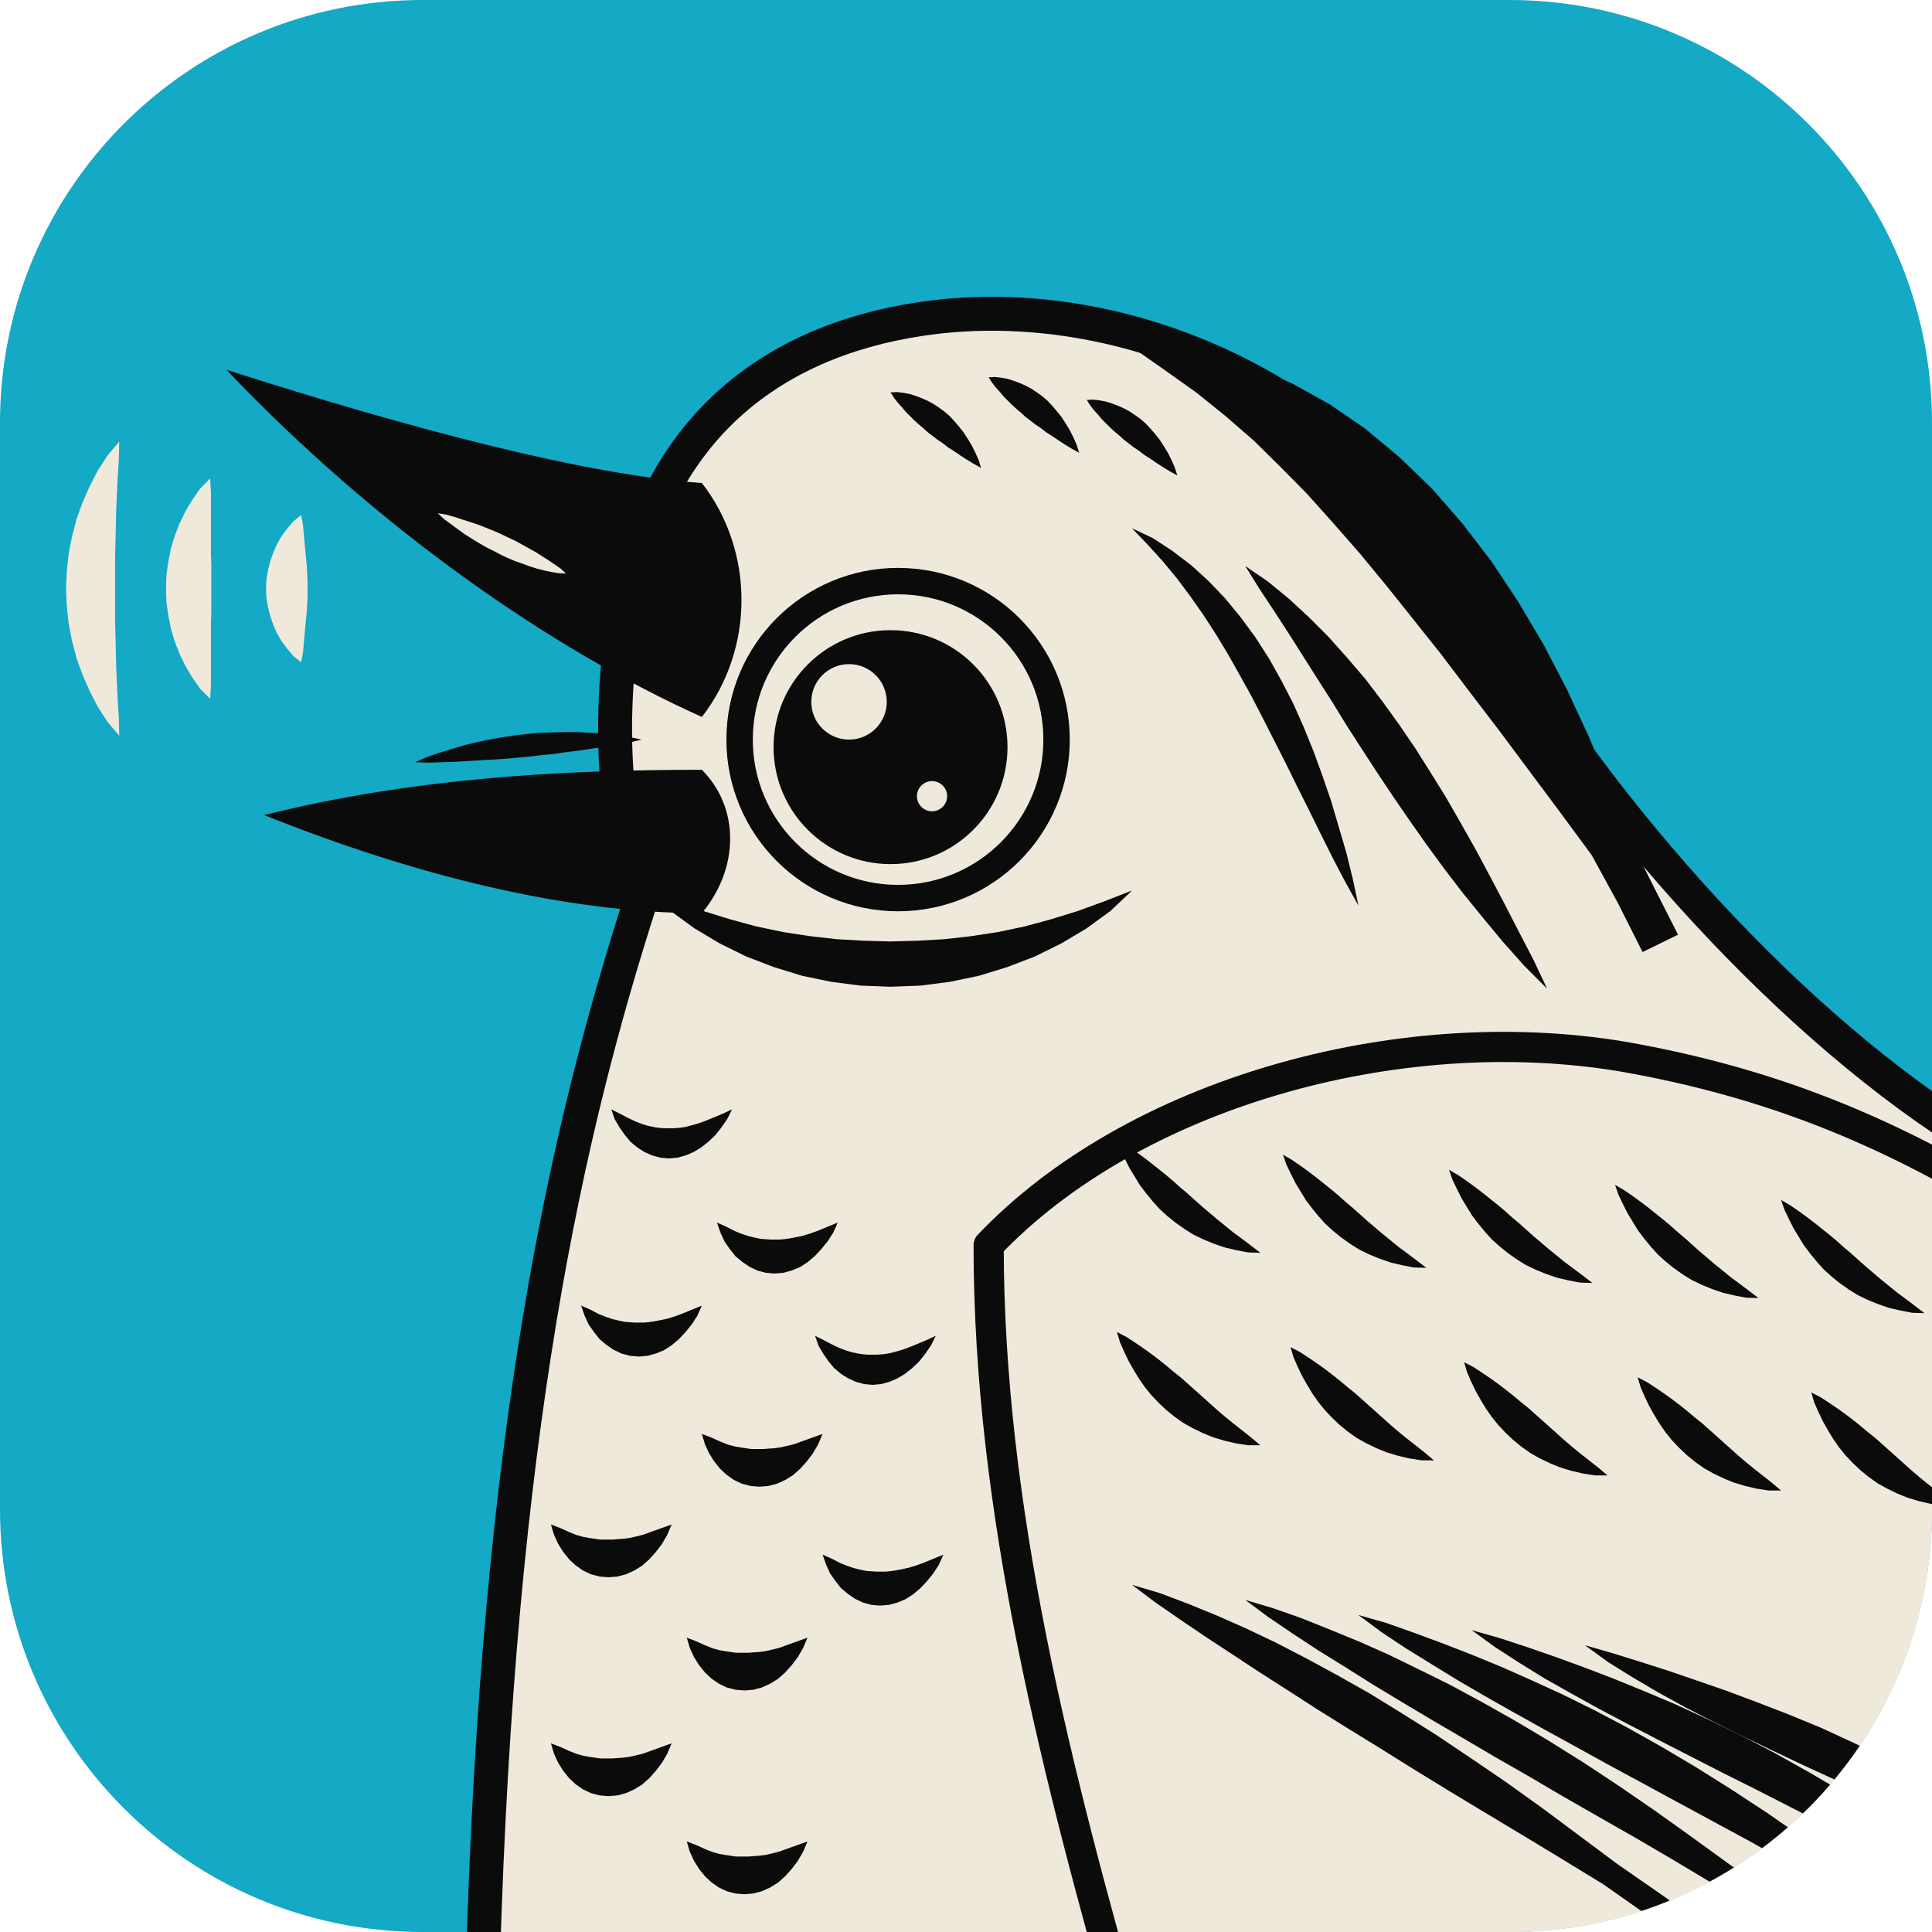
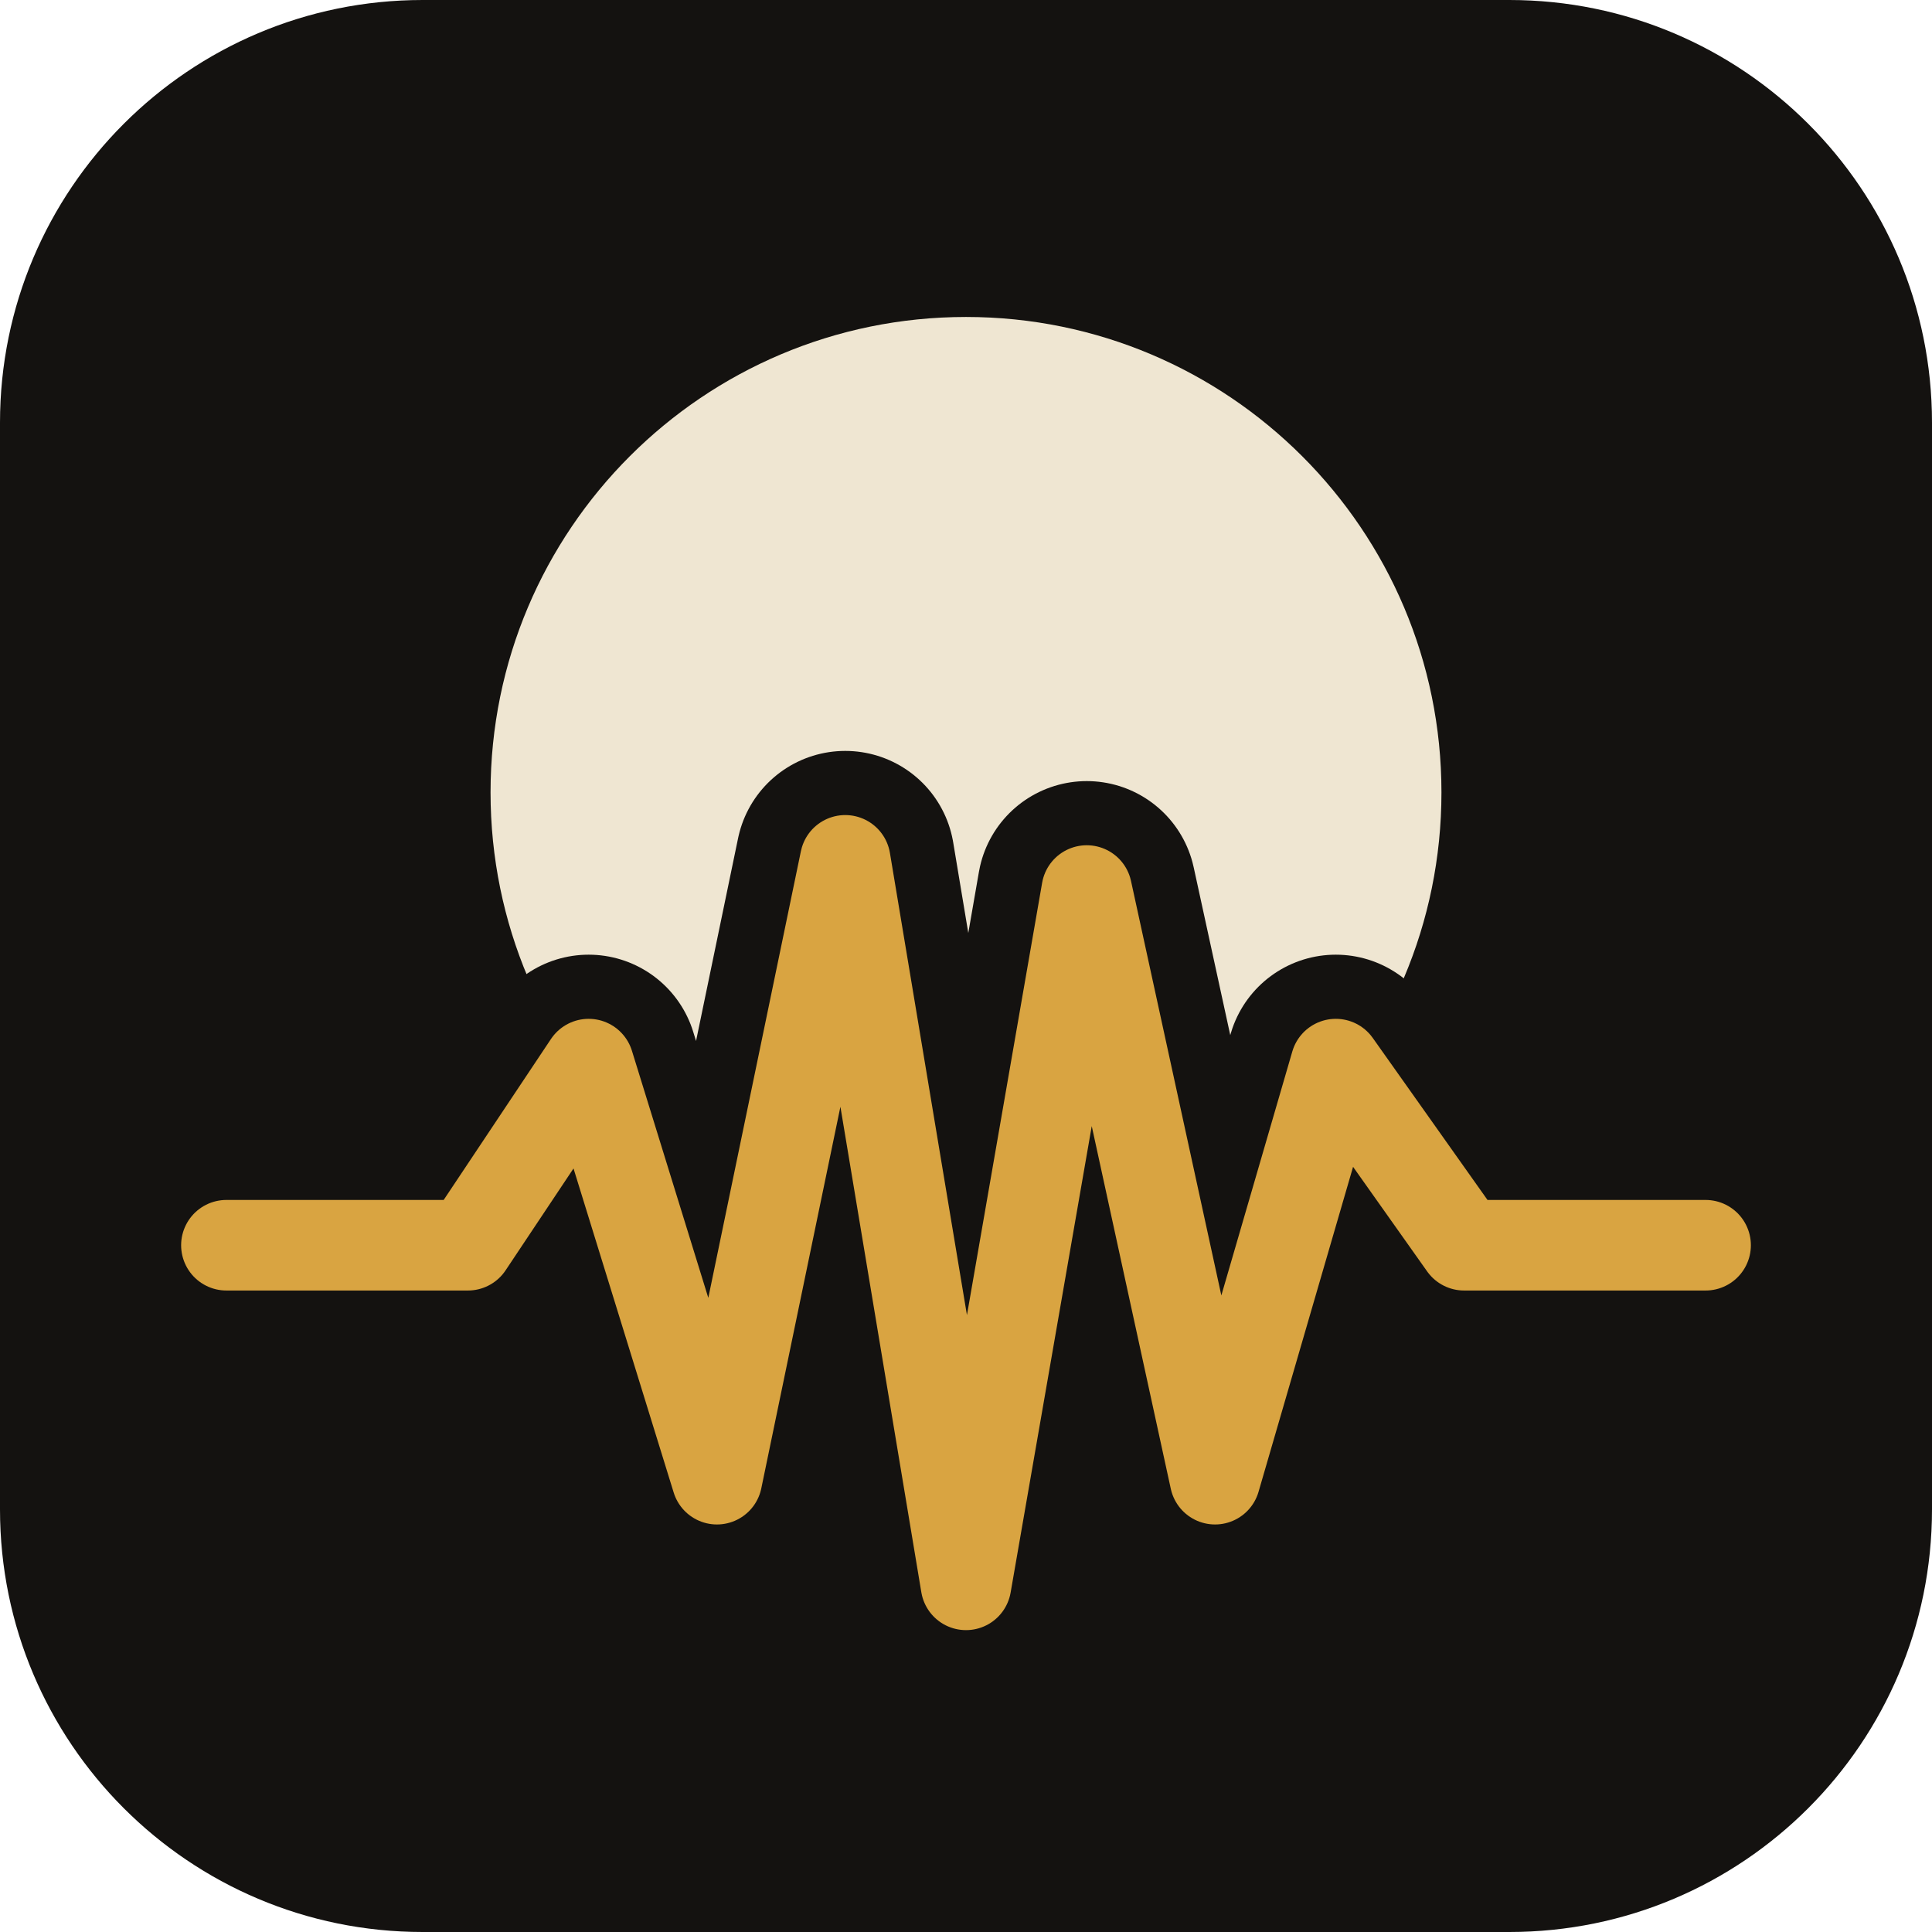
<svg xmlns="http://www.w3.org/2000/svg" viewBox="0 0 512 512">
-   <defs>
-     <clipPath id="t">
-       <rect width="512" height="512" rx="112" />
-     </clipPath>
-   </defs>
-   <g clip-path="url(#t)">
-     <rect width="512" height="512" fill="#14a9c4" />
-     <path fill="#efe9dc" d="M79.8 175.5L80.3 172.9L80.5 170.6L80.7 168.3L80.9 166.1L81.1 164.0L81.3 162.0L81.4 160.0L81.5 158.0L81.5 156.0L81.5 154.0L81.4 152.0L81.3 150.0L81.1 148.0L80.9 145.9L80.7 143.7L80.5 141.4L80.3 139.1L79.8 136.5L79.8 136.5L77.7 138.2L76.1 140.1L74.6 142.1L73.4 144.2L72.4 146.5L71.6 148.8L71.0 151.2L70.6 153.6L70.5 156.0L70.6 158.4L71.0 160.8L71.6 163.2L72.4 165.5L73.4 167.8L74.6 169.9L76.1 171.9L77.7 173.8L79.8 175.5Z" />
-     <path fill="#efe9dc" d="M55.7 185.2L55.9 181.6L55.9 178.1L55.9 174.8L55.9 171.6L55.9 168.4L55.9 165.2L56.0 162.1L56.0 159.1L56.0 156.0L56.0 152.9L56.0 149.9L55.9 146.8L55.9 143.6L55.9 140.4L55.9 137.2L55.9 133.9L55.9 130.4L55.7 126.8L55.7 126.8L53.1 129.4L51.0 132.4L49.2 135.4L47.6 138.7L46.3 142.0L45.3 145.4L44.6 148.9L44.1 152.4L44.0 156.0L44.1 159.6L44.6 163.1L45.3 166.6L46.3 170.0L47.6 173.3L49.2 176.6L51.0 179.6L53.1 182.6L55.7 185.2Z" />
-     <path fill="#efe9dc" d="M31.6 195.0L31.5 190.2L31.2 185.7L31.0 181.3L30.8 177.0L30.7 172.7L30.6 168.5L30.5 164.3L30.5 160.1L30.5 156.0L30.5 151.9L30.5 147.7L30.6 143.5L30.7 139.3L30.8 135.0L31.0 130.7L31.2 126.3L31.5 121.8L31.6 117.0L31.6 117.0L28.5 120.7L25.9 124.7L23.8 128.8L21.9 133.1L20.3 137.5L19.1 142.1L18.2 146.7L17.7 151.3L17.5 156.0L17.7 160.7L18.2 165.3L19.1 169.9L20.3 174.5L21.9 178.9L23.8 183.2L25.9 187.3L28.5 191.3L31.6 195.0Z" />
-     <path fill="#efe9dc" stroke="#0b0b0c" stroke-width="9" stroke-linejoin="round" d="M170 238C150 300 132 380 128 520L520 520 L520 300C470 268 420 210 392 160C360 104 300 78 248 84C206 89 178 112 168 150C162 176 160 210 170 238Z" />
-     <path fill="#efe9dc" stroke="#0b0b0c" stroke-width="8" stroke-linejoin="round" d="M262 330C300 290 370 270 430 280C470 287 500 300 530 318L530 540 L300 540C280 470 262 400 262 330Z" />
-     <path fill="#0b0b0c" d="M296.0 302.0L296.9 304.6L298.1 307.1L299.3 309.5L300.7 311.8L302.1 314.1L303.7 316.2L305.5 318.4L307.3 320.4L309.4 322.3L311.5 324.0L313.9 325.7L316.3 327.2L319.0 328.5L321.7 329.6L324.6 330.6L327.6 331.3L330.7 331.9L334.0 332.0L334.0 332.0L331.4 330.0L329.0 328.2L326.7 326.5L324.5 324.7L322.4 323.0L320.4 321.3L318.4 319.6L316.5 317.9L314.6 316.2L312.7 314.6L310.8 312.9L308.9 311.3L306.9 309.7L304.9 308.1L302.8 306.5L300.6 304.9L298.4 303.4L296.0 302.0Z" />
-     <path fill="#0b0b0c" d="M340.0 306.0L340.9 308.6L342.1 311.1L343.3 313.5L344.7 315.8L346.1 318.1L347.7 320.2L349.5 322.4L351.3 324.4L353.4 326.3L355.5 328.0L357.9 329.7L360.3 331.2L363.0 332.5L365.7 333.6L368.6 334.6L371.6 335.3L374.7 335.9L378.0 336.0L378.0 336.0L375.4 334.0L373.0 332.2L370.7 330.5L368.5 328.7L366.4 327.0L364.4 325.3L362.4 323.6L360.5 321.9L358.6 320.2L356.7 318.6L354.8 316.9L352.9 315.3L350.9 313.7L348.9 312.1L346.8 310.5L344.6 308.9L342.4 307.4L340.0 306.0Z" />
-     <path fill="#0b0b0c" d="M384.0 310.0L384.9 312.6L386.1 315.1L387.3 317.5L388.7 319.8L390.1 322.1L391.7 324.2L393.5 326.4L395.3 328.4L397.4 330.3L399.5 332.0L401.9 333.7L404.3 335.2L407.0 336.5L409.7 337.6L412.6 338.6L415.6 339.3L418.7 339.9L422.0 340.0L422.0 340.0L419.4 338.0L417.0 336.2L414.7 334.5L412.5 332.7L410.4 331.0L408.4 329.3L406.4 327.6L404.5 325.9L402.6 324.2L400.7 322.6L398.8 320.9L396.9 319.3L394.9 317.7L392.9 316.1L390.8 314.5L388.6 312.9L386.4 311.4L384.0 310.0Z" />
-     <path fill="#0b0b0c" d="M428.0 314.0L428.9 316.6L430.1 319.1L431.3 321.5L432.7 323.8L434.1 326.1L435.7 328.2L437.5 330.4L439.3 332.4L441.4 334.3L443.5 336.0L445.9 337.7L448.3 339.2L451.0 340.5L453.7 341.6L456.6 342.6L459.6 343.3L462.7 343.9L466.0 344.0L466.0 344.0L463.4 342.0L461.0 340.2L458.7 338.5L456.5 336.7L454.4 335.0L452.4 333.3L450.4 331.6L448.5 329.9L446.6 328.2L444.7 326.6L442.8 324.9L440.9 323.3L438.9 321.7L436.9 320.1L434.8 318.5L432.6 316.9L430.4 315.4L428.0 314.0Z" />
-     <path fill="#0b0b0c" d="M472.0 318.0L472.9 320.6L474.1 323.1L475.3 325.5L476.7 327.8L478.1 330.1L479.7 332.2L481.5 334.4L483.3 336.4L485.4 338.3L487.5 340.0L489.9 341.7L492.3 343.2L495.0 344.5L497.7 345.6L500.6 346.6L503.6 347.3L506.7 347.9L510.0 348.0L510.0 348.0L507.4 346.0L505.0 344.2L502.7 342.5L500.5 340.7L498.4 339.0L496.4 337.3L494.4 335.6L492.5 333.9L490.6 332.2L488.7 330.6L486.8 328.9L484.9 327.3L482.9 325.7L480.9 324.1L478.8 322.5L476.6 320.9L474.4 319.4L472.0 318.0Z" />
-     <path fill="#0b0b0c" d="M296.0 353.0L296.8 355.7L297.9 358.2L299.1 360.7L300.4 363.0L301.8 365.3L303.4 367.6L305.1 369.7L307.0 371.7L309.0 373.6L311.2 375.4L313.6 377.1L316.1 378.5L318.8 379.8L321.5 380.9L324.5 381.8L327.5 382.5L330.7 383.0L334.0 383.0L334.0 383.0L331.5 380.9L329.1 379.0L326.8 377.2L324.6 375.4L322.6 373.7L320.6 371.9L318.7 370.2L316.8 368.5L315.0 366.9L313.1 365.2L311.1 363.6L309.2 362.0L307.2 360.4L305.1 358.8L303.0 357.3L300.8 355.8L298.5 354.3L296.0 353.0Z" />
-     <path fill="#0b0b0c" d="M342.0 357.0L342.8 359.7L343.9 362.2L345.1 364.7L346.4 367.0L347.8 369.3L349.4 371.6L351.1 373.7L353.0 375.7L355.0 377.6L357.2 379.4L359.6 381.1L362.1 382.5L364.8 383.8L367.5 384.9L370.5 385.8L373.5 386.5L376.7 387.0L380.0 387.0L380.0 387.0L377.5 384.9L375.1 383.0L372.8 381.2L370.6 379.4L368.6 377.7L366.6 375.9L364.7 374.2L362.8 372.5L361.0 370.9L359.1 369.2L357.1 367.6L355.2 366.0L353.2 364.4L351.1 362.8L349.0 361.3L346.8 359.8L344.5 358.3L342.0 357.0Z" />
-     <path fill="#0b0b0c" d="M388.0 361.0L388.8 363.7L389.9 366.2L391.1 368.7L392.4 371.0L393.8 373.3L395.4 375.6L397.1 377.7L399.0 379.7L401.0 381.6L403.2 383.4L405.6 385.1L408.1 386.5L410.8 387.8L413.5 388.9L416.5 389.8L419.5 390.5L422.7 391.0L426.0 391.0L426.0 391.0L423.5 388.9L421.1 387.0L418.8 385.2L416.6 383.4L414.6 381.7L412.6 379.9L410.7 378.2L408.8 376.5L407.0 374.9L405.1 373.2L403.1 371.6L401.2 370.0L399.2 368.4L397.1 366.8L395.0 365.3L392.8 363.8L390.5 362.3L388.0 361.0Z" />
-     <path fill="#0b0b0c" d="M434.0 365.0L434.8 367.7L435.9 370.2L437.1 372.7L438.4 375.0L439.8 377.3L441.4 379.6L443.1 381.7L445.0 383.7L447.0 385.6L449.2 387.4L451.6 389.1L454.1 390.5L456.8 391.8L459.5 392.9L462.5 393.8L465.5 394.5L468.7 395.0L472.0 395.0L472.0 395.0L469.5 392.9L467.1 391.0L464.8 389.2L462.6 387.4L460.6 385.7L458.6 383.9L456.7 382.2L454.8 380.5L453.0 378.9L451.1 377.2L449.1 375.6L447.2 374.0L445.2 372.4L443.1 370.8L441.0 369.3L438.8 367.8L436.5 366.3L434.0 365.0Z" />
-     <path fill="#0b0b0c" d="M480.0 369.0L480.8 371.7L481.9 374.2L483.1 376.7L484.4 379.0L485.8 381.3L487.4 383.6L489.1 385.7L491.0 387.7L493.0 389.6L495.2 391.4L497.6 393.1L500.1 394.5L502.8 395.8L505.5 396.9L508.5 397.8L511.5 398.5L514.7 399.0L518.0 399.0L518.0 399.0L515.5 396.9L513.1 395.0L510.8 393.2L508.6 391.4L506.6 389.7L504.6 387.9L502.7 386.2L500.8 384.5L499.0 382.9L497.1 381.2L495.1 379.6L493.2 378.0L491.2 376.4L489.1 374.8L487.0 373.3L484.8 371.8L482.5 370.3L480.0 369.0Z" />
-     <path fill="#0b0b0c" d="M300.0 420.0L306.1 424.6L312.6 429.1L319.4 433.7L326.4 438.3L333.7 443.1L341.2 447.9L349.1 453.0L357.3 458.1L365.9 463.4L374.7 468.9L384.0 474.6L393.6 480.4L403.6 486.4L414.0 492.7L424.8 499.3L435.5 506.8L446.6 514.5L458.1 522.7L461.9 517.3L450.4 509.2L439.3 501.4L428.5 493.9L418.3 486.3L408.5 479.0L399.0 472.2L389.6 465.8L380.5 459.7L371.6 454.1L363.0 448.8L354.5 444.0L346.2 439.5L338.1 435.3L330.1 431.5L322.4 428.1L314.8 425.0L307.4 422.2L300.0 420.0Z" />
-     <path fill="#0b0b0c" d="M330.0 424.0L336.2 428.6L342.7 433.0L349.4 437.4L356.5 441.8L363.8 446.4L371.4 451.0L379.3 455.7L387.5 460.5L396.0 465.5L404.9 470.6L414.1 476.0L423.7 481.5L433.7 487.2L444.1 493.3L454.8 499.7L465.5 506.9L476.6 514.6L488.1 522.7L491.9 517.3L480.4 509.2L469.3 501.5L458.5 494.2L448.3 486.8L438.5 479.8L428.9 473.2L419.5 467.0L410.4 461.3L401.5 456.0L392.8 451.1L384.3 446.5L376.0 442.4L368.0 438.5L360.1 435.0L352.3 431.8L344.8 428.8L337.4 426.2L330.0 424.0Z" />
-     <path fill="#0b0b0c" d="M360.0 428.0L366.2 432.6L372.7 436.9L379.5 441.1L386.5 445.4L393.9 449.7L401.5 454.0L409.4 458.4L417.6 462.9L426.1 467.6L435.0 472.4L444.2 477.4L453.8 482.6L463.8 488.0L474.1 493.8L484.8 500.0L495.6 507.1L506.6 514.6L518.1 522.7L521.9 517.3L510.4 509.2L499.2 501.6L488.4 494.4L478.2 487.3L468.4 480.5L458.8 474.2L449.4 468.3L440.3 462.9L431.4 457.9L422.7 453.3L414.2 449.1L405.9 445.3L397.8 441.7L390.0 438.5L382.3 435.5L374.7 432.7L367.4 430.1L360.0 428.0Z" />
-     <path fill="#0b0b0c" d="M390.0 432.0L396.2 436.5L402.7 440.7L409.5 444.9L416.6 448.9L424.0 453.0L431.6 457.0L439.5 461.1L447.7 465.3L456.3 469.7L465.1 474.1L474.3 478.8L483.9 483.7L493.8 488.8L504.2 494.3L514.9 500.3L525.6 507.2L536.6 514.7L548.1 522.7L551.9 517.3L540.4 509.2L529.2 501.7L518.4 494.7L508.2 487.7L498.3 481.2L488.7 475.1L479.3 469.6L470.2 464.5L461.2 459.8L452.5 455.6L444.1 451.7L435.8 448.2L427.7 444.9L419.9 441.9L412.2 439.1L404.7 436.5L397.4 434.1L390.0 432.0Z" />
-     <path fill="#0b0b0c" d="M420.0 436.0L426.2 440.5L432.8 444.6L439.6 448.6L446.7 452.5L454.1 456.3L461.8 460.1L469.7 463.9L477.9 467.8L486.4 471.7L495.3 475.9L504.5 480.2L514.0 484.8L523.9 489.6L534.2 494.9L544.9 500.6L555.6 507.4L566.7 514.7L578.1 522.7L581.9 517.3L570.4 509.3L559.2 501.8L548.4 495.0L538.1 488.2L528.2 481.9L518.6 476.1L509.2 470.9L500.0 466.1L491.1 461.8L482.4 457.8L473.9 454.3L465.6 451.1L457.6 448.1L449.8 445.4L442.2 442.8L434.7 440.4L427.3 438.1L420.0 436.0Z" />
-     <path fill="#0b0b0c" d="M300.0 92.0L308.7 98.1L317.0 104.0L324.7 110.2L332.2 116.7L339.3 123.7L346.4 130.9L353.3 138.6L360.4 146.7L367.4 155.2L374.6 164.2L382.0 173.5L389.5 183.4L397.3 193.6L405.2 204.2L413.4 215.2L421.8 226.6L428.7 239.2L435.3 252.3L444.7 247.7L438.0 234.5L431.5 221.5L426.4 208.0L421.0 195.1L415.2 182.6L409.0 170.7L402.3 159.4L395.2 148.7L387.6 138.8L379.5 129.5L370.9 121.2L361.8 113.6L352.3 107.1L342.4 101.6L332.1 97.2L321.6 94.0L310.9 92.1L300.0 92.0Z" />
-     <path fill="#0b0b0c" d="M330.0 150.0L333.8 156.1L337.7 162.0L341.6 168.0L345.4 174.0L349.2 180.0L353.1 186.1L356.9 192.3L360.9 198.5L365.0 204.8L369.2 211.1L373.6 217.5L378.1 223.9L382.8 230.3L387.7 236.7L392.9 243.1L398.2 249.5L403.9 255.9L410.0 262.0L410.0 262.0L406.3 254.2L402.4 246.7L398.6 239.3L394.8 232.1L391.0 225.0L387.1 218.1L383.2 211.3L379.1 204.7L375.0 198.2L370.7 191.9L366.3 185.8L361.8 179.9L357.0 174.3L352.1 168.8L346.9 163.6L341.6 158.7L336.0 154.1L330.0 150.0Z" />
-     <path fill="#0b0b0c" d="M300.0 140.0L304.2 144.4L308.2 148.8L312.0 153.4L315.5 158.1L319.0 163.1L322.3 168.2L325.5 173.5L328.6 179.0L331.7 184.6L334.7 190.4L337.7 196.3L340.8 202.4L343.8 208.5L346.9 214.7L350.0 221.0L353.2 227.4L356.5 233.7L360.0 240.0L360.0 240.0L358.5 232.9L356.8 226.0L354.8 219.2L352.8 212.4L350.5 205.7L348.1 199.1L345.5 192.7L342.7 186.4L339.6 180.4L336.3 174.5L332.7 168.9L328.8 163.6L324.7 158.6L320.3 154.0L315.7 149.8L310.7 146.0L305.5 142.6L300.0 140.0Z" />
-     <path fill="#0b0b0c" d="M236.0 104.0L236.9 105.4L237.9 106.7L239.0 107.9L240.0 109.1L241.1 110.2L242.2 111.3L243.4 112.4L244.6 113.4L245.8 114.5L247.1 115.5L248.4 116.5L249.9 117.5L251.3 118.6L252.9 119.6L254.5 120.7L256.2 121.8L258.0 122.9L260.0 124.0L260.0 124.0L259.3 121.8L258.4 119.8L257.5 118.0L256.4 116.2L255.3 114.5L254.1 113.0L252.9 111.6L251.6 110.2L250.2 109.0L248.8 108.0L247.3 107.0L245.8 106.2L244.2 105.5L242.6 104.9L241.0 104.4L239.4 104.1L237.7 103.9L236.0 104.0Z" />
-     <path fill="#0b0b0c" d="M262.0 100.0L262.9 101.4L263.9 102.7L265.0 103.9L266.0 105.1L267.1 106.2L268.2 107.3L269.4 108.4L270.6 109.4L271.8 110.5L273.1 111.5L274.4 112.5L275.9 113.5L277.3 114.6L278.9 115.6L280.5 116.7L282.2 117.8L284.0 118.9L286.0 120.0L286.0 120.0L285.3 117.8L284.4 115.8L283.5 114.0L282.4 112.2L281.3 110.5L280.1 109.0L278.9 107.6L277.6 106.2L276.2 105.0L274.8 104.0L273.3 103.0L271.8 102.2L270.2 101.5L268.6 100.9L267.0 100.4L265.4 100.1L263.7 99.9L262.0 100.0Z" />
-     <path fill="#0b0b0c" d="M288.0 106.0L288.9 107.4L289.9 108.7L291.0 109.9L292.0 111.1L293.1 112.2L294.2 113.3L295.4 114.4L296.6 115.4L297.8 116.5L299.1 117.5L300.4 118.5L301.9 119.5L303.3 120.6L304.9 121.6L306.5 122.7L308.2 123.8L310.0 124.9L312.0 126.0L312.0 126.0L311.3 123.8L310.4 121.8L309.5 120.0L308.4 118.2L307.3 116.5L306.1 115.0L304.9 113.6L303.6 112.2L302.2 111.0L300.8 110.0L299.3 109.0L297.8 108.2L296.2 107.5L294.6 106.9L293.0 106.4L291.4 106.1L289.7 105.9L288.0 106.0Z" />
-     <path fill="#0b0b0c" d="M162.0 294.0L162.9 296.6L164.2 298.8L165.6 300.8L167.1 302.6L168.9 304.1L170.8 305.3L172.8 306.2L175.0 306.8L177.3 307.0L179.5 306.8L181.7 306.2L183.8 305.3L185.8 304.1L187.7 302.6L189.5 300.9L191.1 298.9L192.7 296.6L194.0 294.0L194.0 294.0L191.4 295.2L189.0 296.2L186.8 297.1L184.8 297.8L183.0 298.3L181.4 298.7L179.9 298.9L178.5 299.0L177.2 299.0L176.0 299.0L174.7 298.9L173.4 298.7L171.9 298.4L170.2 297.9L168.4 297.2L166.5 296.3L164.4 295.2L162.0 294.0Z" />
-     <path fill="#0b0b0c" d="M190.0 324.0L190.9 326.6L192.0 329.0L193.4 331.0L194.9 332.9L196.7 334.4L198.6 335.7L200.7 336.7L202.9 337.3L205.2 337.5L207.6 337.3L209.8 336.7L212.0 335.8L214.0 334.5L215.9 332.9L217.6 331.1L219.3 329.0L220.8 326.7L222.0 324.0L222.0 324.0L219.3 325.1L216.9 326.1L214.7 326.9L212.7 327.5L210.8 327.9L209.2 328.2L207.8 328.4L206.5 328.5L205.3 328.5L204.1 328.5L202.9 328.4L201.5 328.3L200.1 328.0L198.4 327.6L196.6 327.0L194.6 326.2L192.5 325.1L190.0 324.0Z" />
-     <path fill="#0b0b0c" d="M154.0 346.0L154.9 348.6L156.0 351.0L157.4 353.0L158.9 354.9L160.7 356.4L162.6 357.7L164.7 358.7L166.9 359.3L169.3 359.5L171.6 359.3L173.8 358.7L176.0 357.8L178.0 356.5L179.9 354.9L181.6 353.1L183.3 351.0L184.8 348.7L186.0 346.0L186.0 346.0L183.3 347.1L180.9 348.1L178.7 348.9L176.7 349.5L174.8 349.9L173.2 350.2L171.8 350.4L170.5 350.5L169.2 350.5L168.1 350.5L166.9 350.4L165.5 350.3L164.1 350.0L162.4 349.6L160.6 349.0L158.6 348.2L156.5 347.1L154.0 346.0Z" />
-     <path fill="#0b0b0c" d="M186.0 380.0L186.8 382.7L187.9 385.1L189.2 387.2L190.8 389.2L192.5 390.8L194.5 392.2L196.6 393.2L198.9 393.8L201.3 394.0L203.6 393.8L205.9 393.2L208.1 392.2L210.2 390.9L212.1 389.2L213.8 387.3L215.4 385.2L216.8 382.8L218.0 380.0L218.0 380.0L215.2 381.0L212.7 381.9L210.5 382.7L208.5 383.2L206.7 383.6L205.1 383.8L203.6 383.9L202.4 384.0L201.2 384.0L200.1 384.0L199.0 384.0L197.7 383.8L196.3 383.6L194.6 383.3L192.8 382.8L190.8 382.0L188.6 381.0L186.0 380.0Z" />
-     <path fill="#0b0b0c" d="M146.0 404.0L146.8 406.7L147.9 409.1L149.2 411.2L150.8 413.2L152.5 414.8L154.5 416.2L156.6 417.2L158.9 417.8L161.3 418.0L163.6 417.8L165.9 417.2L168.1 416.2L170.2 414.9L172.1 413.2L173.8 411.3L175.4 409.2L176.8 406.8L178.0 404.0L178.0 404.0L175.2 405.0L172.7 405.9L170.5 406.7L168.5 407.2L166.7 407.6L165.1 407.8L163.6 407.9L162.4 408.0L161.2 408.0L160.1 408.0L159.0 408.0L157.7 407.8L156.3 407.6L154.6 407.3L152.8 406.8L150.8 406.0L148.6 405.0L146.0 404.0Z" />
-     <path fill="#0b0b0c" d="M182.0 434.0L182.8 436.7L183.9 439.1L185.2 441.2L186.8 443.2L188.5 444.8L190.5 446.2L192.6 447.2L194.9 447.8L197.3 448.0L199.6 447.8L201.9 447.2L204.1 446.2L206.2 444.9L208.1 443.2L209.8 441.3L211.4 439.2L212.8 436.8L214.0 434.0L214.0 434.0L211.2 435.0L208.7 435.9L206.5 436.7L204.5 437.2L202.7 437.6L201.1 437.8L199.6 437.9L198.4 438.0L197.2 438.0L196.1 438.0L195.0 438.0L193.7 437.8L192.3 437.6L190.6 437.3L188.8 436.8L186.8 436.0L184.6 435.0L182.0 434.0Z" />
-     <path fill="#0b0b0c" d="M216.0 354.0L216.9 356.6L218.2 358.8L219.6 360.8L221.1 362.6L222.9 364.1L224.8 365.3L226.8 366.2L229.0 366.8L231.3 367.0L233.5 366.8L235.7 366.2L237.8 365.3L239.8 364.1L241.7 362.6L243.5 360.9L245.1 358.9L246.7 356.6L248.0 354.0L248.0 354.0L245.4 355.2L243.0 356.2L240.8 357.1L238.8 357.8L237.0 358.3L235.4 358.7L233.9 358.9L232.5 359.0L231.2 359.0L230.0 359.0L228.7 358.9L227.4 358.7L225.9 358.4L224.2 357.9L222.4 357.2L220.5 356.3L218.4 355.2L216.0 354.0Z" />
-     <path fill="#0b0b0c" d="M218.0 412.0L218.9 414.6L220.0 417.0L221.4 419.0L222.9 420.9L224.7 422.4L226.6 423.7L228.7 424.7L230.9 425.3L233.2 425.5L235.6 425.3L237.8 424.7L240.0 423.8L242.0 422.5L243.9 420.9L245.6 419.1L247.3 417.0L248.8 414.7L250.0 412.0L250.0 412.0L247.3 413.1L244.9 414.1L242.7 414.9L240.7 415.5L238.8 415.9L237.2 416.2L235.8 416.4L234.5 416.5L233.2 416.5L232.1 416.5L230.9 416.4L229.5 416.3L228.1 416.0L226.4 415.6L224.6 415.0L222.6 414.2L220.5 413.1L218.0 412.0Z" />
-     <path fill="#0b0b0c" d="M146.0 462.0L146.8 464.7L147.9 467.1L149.2 469.2L150.8 471.2L152.5 472.8L154.5 474.2L156.6 475.2L158.9 475.8L161.2 476.0L163.6 475.8L165.9 475.2L168.1 474.2L170.2 472.9L172.1 471.2L173.8 469.3L175.4 467.2L176.8 464.8L178.0 462.0L178.0 462.0L175.2 463.0L172.7 463.9L170.5 464.7L168.5 465.2L166.7 465.6L165.1 465.8L163.6 465.9L162.4 466.0L161.2 466.0L160.1 466.0L159.0 466.0L157.7 465.8L156.3 465.6L154.6 465.3L152.8 464.8L150.8 464.0L148.6 463.0L146.0 462.0Z" />
-     <path fill="#0b0b0c" d="M182.0 488.0L182.8 490.7L183.9 493.1L185.2 495.2L186.8 497.2L188.5 498.8L190.5 500.2L192.6 501.2L194.9 501.8L197.3 502.0L199.6 501.8L201.9 501.2L204.1 500.2L206.2 498.9L208.1 497.2L209.8 495.3L211.4 493.2L212.8 490.8L214.0 488.0L214.0 488.0L211.2 489.0L208.7 489.9L206.5 490.7L204.5 491.2L202.7 491.6L201.1 491.8L199.6 491.9L198.4 492.0L197.2 492.0L196.1 492.0L195.0 492.0L193.7 491.8L192.3 491.6L190.6 491.3L188.8 490.8L186.8 490.0L184.6 489.0L182.0 488.0Z" />
-     <path fill="#0b0b0c" d="M172.0 236.0L177.7 241.4L184.0 246.0L190.7 250.0L197.8 253.5L205.1 256.3L212.6 258.6L220.3 260.2L228.1 261.2L236.0 261.5L243.9 261.2L251.7 260.2L259.4 258.6L266.9 256.3L274.2 253.5L281.3 250.0L288.0 246.0L294.3 241.4L300.0 236.0L300.0 236.0L292.8 238.8L285.7 241.4L278.6 243.6L271.6 245.5L264.5 247.0L257.3 248.1L250.2 248.9L243.1 249.3L236.0 249.5L228.9 249.3L221.8 248.9L214.7 248.1L207.5 247.0L200.4 245.5L193.4 243.6L186.3 241.4L179.2 238.8L172.0 236.0Z" />
-     <path fill="#0b0b0c" d="M186 128 C156 126 110 114 60 98 C100 140 146 172 186 190 C200 172 200 146 186 128 Z" />
-     <path fill="#0b0b0c" d="M186 204 C150 204 110 206 70 216 C110 232 150 242 186 242 C196 230 196 214 186 204 Z" />
-     <path fill="#efe9dc" d="M150.0 152.0L148.6 150.7L147.0 149.6L145.4 148.5L143.8 147.5L142.1 146.4L140.3 145.4L138.5 144.4L136.7 143.4L134.8 142.5L132.9 141.6L130.9 140.7L128.9 139.9L126.9 139.1L124.8 138.4L122.6 137.7L120.5 137.0L118.3 136.4L116.0 136.0L116.0 136.0L117.7 137.6L119.5 138.9L121.4 140.3L123.2 141.6L125.1 142.8L126.9 143.9L128.8 145.0L130.8 146.0L132.7 147.0L134.6 147.9L136.5 148.7L138.5 149.4L140.4 150.1L142.3 150.7L144.3 151.2L146.2 151.6L148.1 151.9L150.0 152.0Z" />
-     <path fill="#0b0b0c" d="M170.0 196.0L166.7 195.3L163.3 194.8L159.9 194.4L156.6 194.2L153.2 194.0L149.8 194.0L146.4 194.1L143.1 194.2L139.7 194.5L136.3 194.9L133.0 195.4L129.6 196.0L126.3 196.7L123.0 197.5L119.7 198.5L116.4 199.5L113.2 200.6L110.0 202.0L110.0 202.0L113.5 202.1L116.9 202.0L120.3 201.9L123.7 201.7L127.0 201.5L130.4 201.3L133.7 201.1L137.0 200.8L140.3 200.5L143.6 200.1L146.9 199.8L150.2 199.3L153.5 198.9L156.8 198.4L160.1 197.9L163.4 197.3L166.7 196.8L170.0 196.0Z" />
-     <circle cx="238" cy="196" r="42" fill="#efe9dc" stroke="#0b0b0c" stroke-width="7" />
-     <circle cx="236" cy="198" r="31" fill="#0b0b0c" />
-     <circle cx="225" cy="186" r="10" fill="#efe9dc" />
-     <circle cx="247" cy="211" r="4" fill="#efe9dc" />
-   </g>
+   <rect width="512" height="512" rx="112" fill="#141210" />
+   <circle cx="256" cy="210" r="126" fill="#efe6d2" />
+   <path d="M60 330 L124 330 L156 282 L190 392 L224 228 L256 420 L288 236 L322 392 L354 282 L388 330 L452 330" fill="none" stroke="#141210" stroke-width="58" stroke-linejoin="round" stroke-linecap="round" />
+   <path d="M60 330 L124 330 L156 282 L190 392 L224 228 L256 420 L288 236 L322 392 L354 282 L388 330 L452 330" fill="none" stroke="#d9a441" stroke-width="24" stroke-linejoin="round" stroke-linecap="round" />
</svg>
